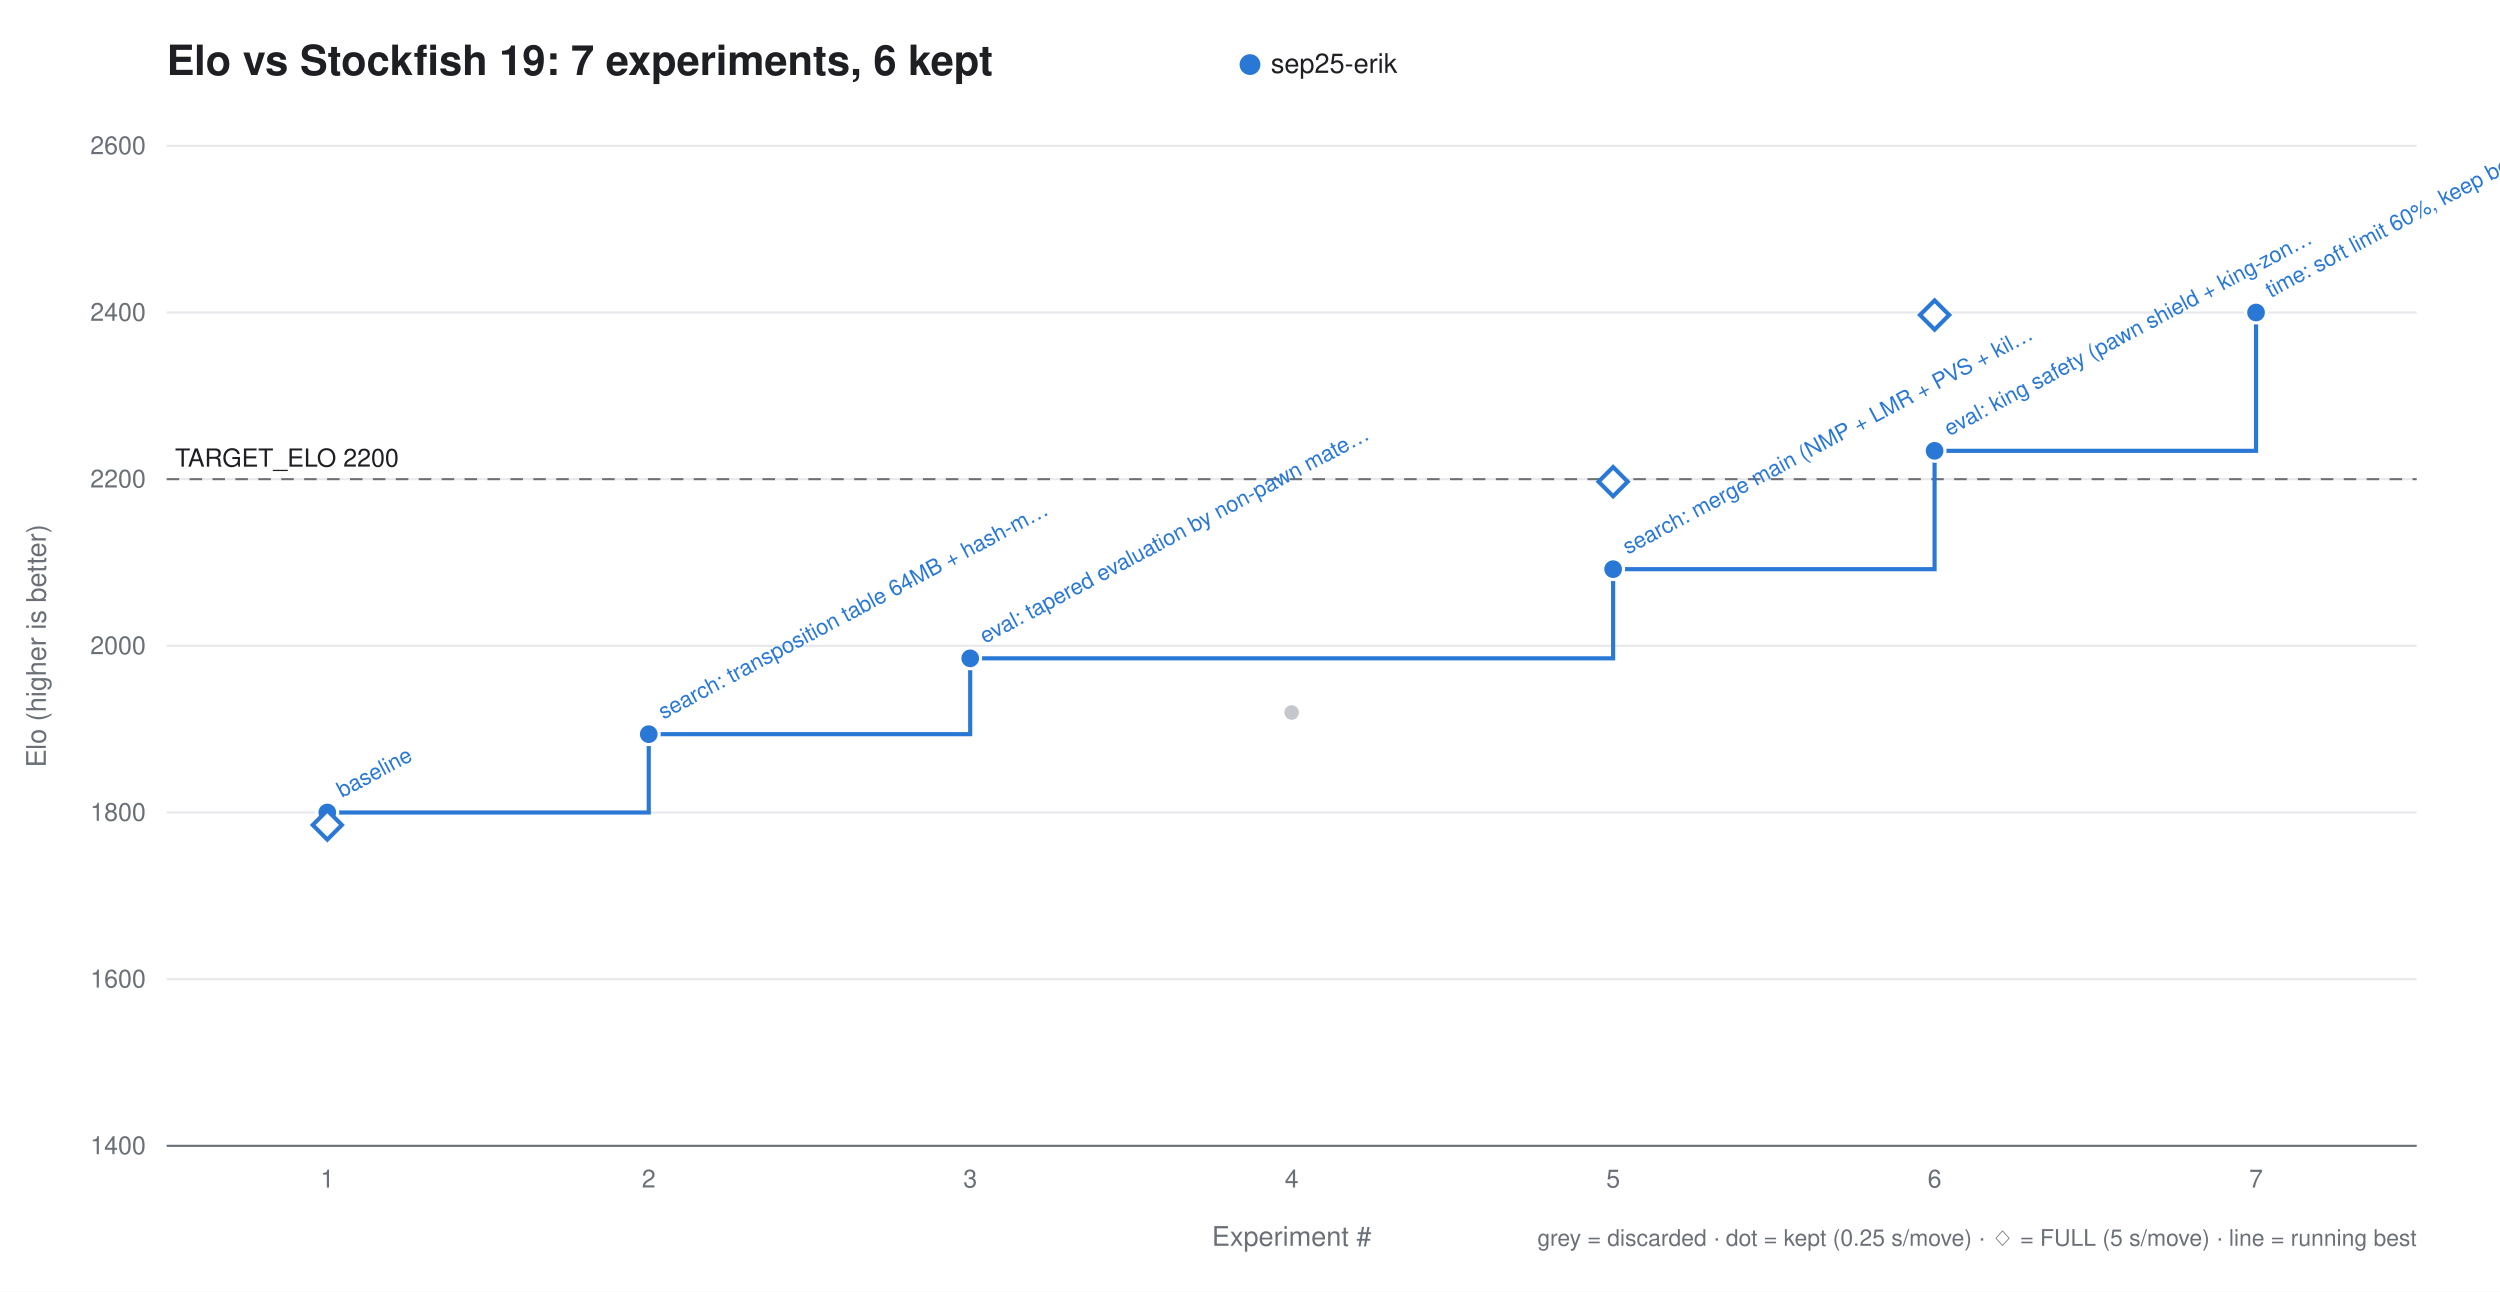
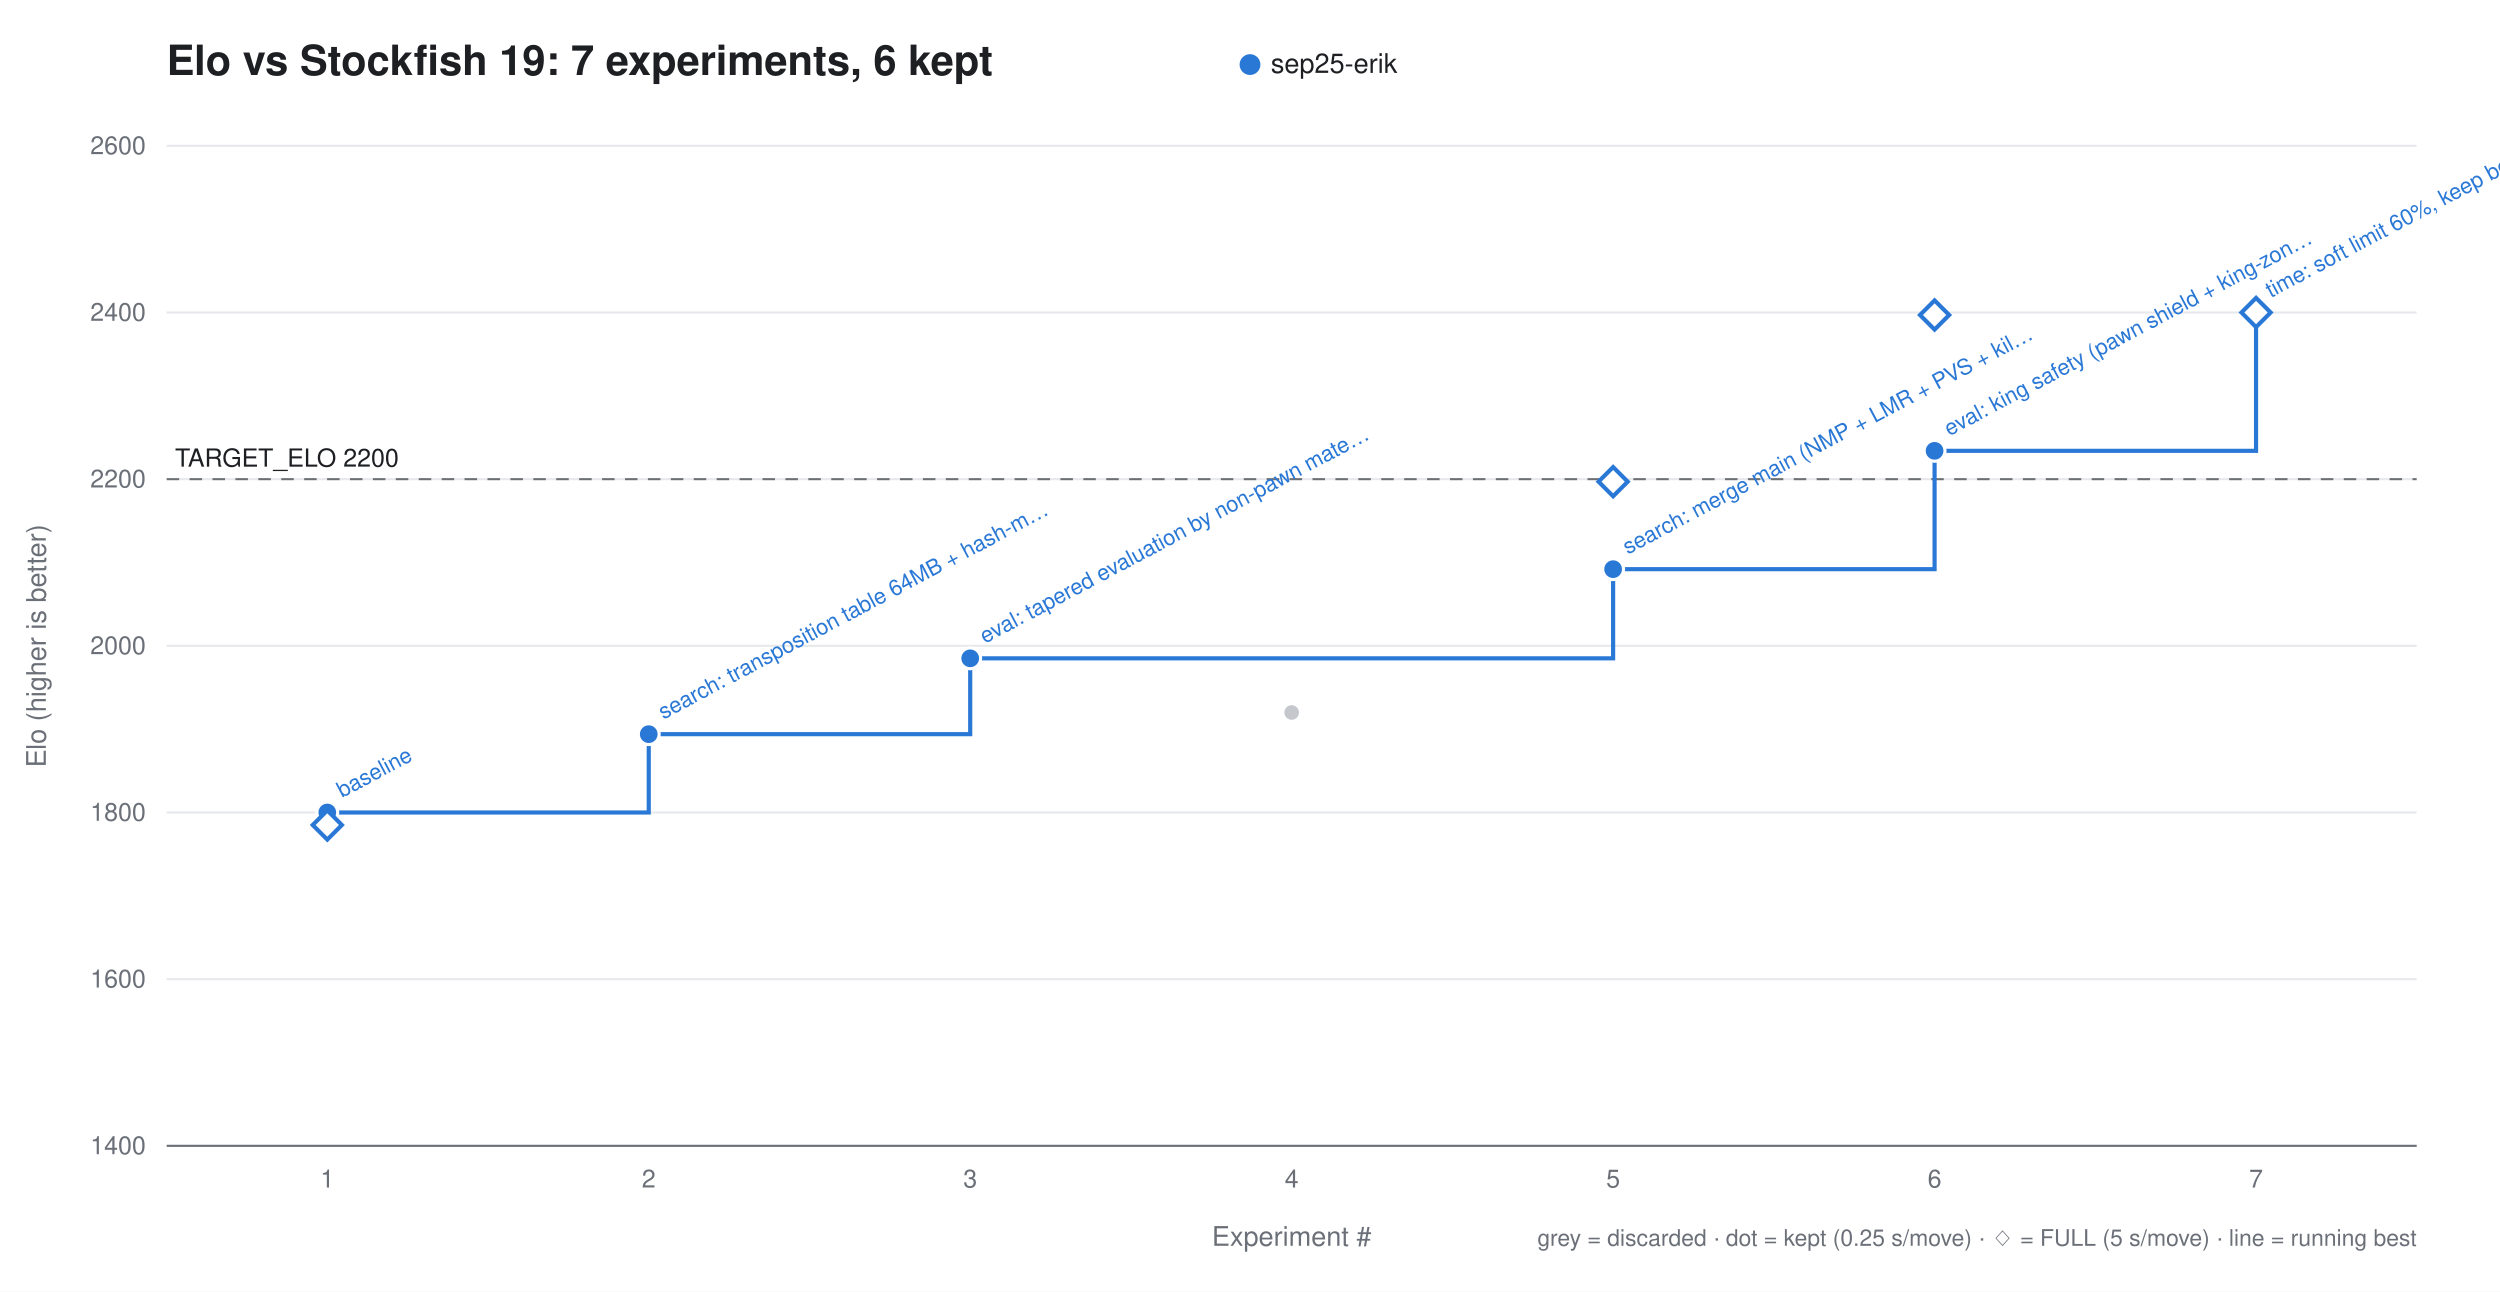
<svg xmlns="http://www.w3.org/2000/svg" width="1200" height="620" viewBox="0 0 1200 620" font-family="-apple-system,Segoe UI,Helvetica,Arial,sans-serif">
  <rect width="1200" height="620" fill="#ffffff" />
  <text x="80" y="36" font-size="20" font-weight="600" fill="#1d1f23">Elo vs Stockfish 19: 7 experiments, 6 kept</text>
  <line x1="80" x2="1160" y1="550.0" y2="550.0" stroke="#e6e8eb" />
  <text x="70" y="554.0" font-size="12" text-anchor="end" fill="#6b7078">1400</text>
  <line x1="80" x2="1160" y1="470.0" y2="470.0" stroke="#e6e8eb" />
  <text x="70" y="474.0" font-size="12" text-anchor="end" fill="#6b7078">1600</text>
  <line x1="80" x2="1160" y1="390.0" y2="390.0" stroke="#e6e8eb" />
  <text x="70" y="394.0" font-size="12" text-anchor="end" fill="#6b7078">1800</text>
  <line x1="80" x2="1160" y1="310.0" y2="310.0" stroke="#e6e8eb" />
  <text x="70" y="314.0" font-size="12" text-anchor="end" fill="#6b7078">2000</text>
  <line x1="80" x2="1160" y1="230.0" y2="230.0" stroke="#e6e8eb" />
  <text x="70" y="234.0" font-size="12" text-anchor="end" fill="#6b7078">2200</text>
  <line x1="80" x2="1160" y1="150.0" y2="150.0" stroke="#e6e8eb" />
  <text x="70" y="154.0" font-size="12" text-anchor="end" fill="#6b7078">2400</text>
  <line x1="80" x2="1160" y1="70.0" y2="70.0" stroke="#e6e8eb" />
  <text x="70" y="74.0" font-size="12" text-anchor="end" fill="#6b7078">2600</text>
  <text x="157.1" y="570" font-size="12" text-anchor="middle" fill="#6b7078">1</text>
  <text x="311.4" y="570" font-size="12" text-anchor="middle" fill="#6b7078">2</text>
  <text x="465.7" y="570" font-size="12" text-anchor="middle" fill="#6b7078">3</text>
  <text x="620.0" y="570" font-size="12" text-anchor="middle" fill="#6b7078">4</text>
  <text x="774.3" y="570" font-size="12" text-anchor="middle" fill="#6b7078">5</text>
  <text x="928.6" y="570" font-size="12" text-anchor="middle" fill="#6b7078">6</text>
  <text x="1082.9" y="570" font-size="12" text-anchor="middle" fill="#6b7078">7</text>
  <line x1="80" x2="1160" y1="550" y2="550" stroke="#6b7078" />
  <text x="620.0" y="598" font-size="13" text-anchor="middle" fill="#6b7078">Experiment #</text>
  <text x="22" y="310.0" font-size="13" text-anchor="middle" fill="#6b7078" transform="rotate(-90 22 310.0)">Elo (higher is better)</text>
  <line x1="80" x2="1160" y1="230.0" y2="230.0" stroke="#1d1f23" stroke-dasharray="6 5" opacity="0.6" />
  <text x="84" y="224.0" font-size="12" fill="#1d1f23">TARGET_ELO 2200</text>
  <circle cx="600" cy="31" r="5" fill="#2a78d6" />
  <text x="610" y="35" font-size="13" fill="#1d1f23">sep25-erik</text>
  <circle cx="620.0" cy="342.0" r="3.5" fill="#c4c7cc" />
  <path d="M157.1,390.0 L311.4,390.0 L311.4,352.4 L465.7,352.4 L465.7,316.0 L774.3,316.0 L774.3,273.2 L928.6,273.2 L928.6,216.4 L1082.9,216.4 L1082.9,150.0 L1082.9,150.0" fill="none" stroke="#2a78d6" stroke-width="2" />
  <circle cx="157.1" cy="390.0" r="5" fill="#2a78d6" stroke="#ffffff" stroke-width="1.5" />
  <text x="164.1" y="383.0" font-size="10.5" fill="#2a78d6" transform="rotate(-28 164.1 383.0)">baseline</text>
  <circle cx="311.4" cy="352.4" r="5" fill="#2a78d6" stroke="#ffffff" stroke-width="1.5" />
  <text x="318.4" y="345.4" font-size="10.5" fill="#2a78d6" transform="rotate(-28 318.4 345.4)">search: transposition table 64MB + hash-m…</text>
  <circle cx="465.7" cy="316.0" r="5" fill="#2a78d6" stroke="#ffffff" stroke-width="1.5" />
  <text x="472.7" y="309.0" font-size="10.5" fill="#2a78d6" transform="rotate(-28 472.7 309.0)">eval: tapered evaluation by non-pawn mate…</text>
  <circle cx="774.3" cy="273.2" r="5" fill="#2a78d6" stroke="#ffffff" stroke-width="1.5" />
  <text x="781.3" y="266.2" font-size="10.5" fill="#2a78d6" transform="rotate(-28 781.3 266.2)">search: merge main (NMP + LMR + PVS + kil…</text>
  <circle cx="928.6" cy="216.4" r="5" fill="#2a78d6" stroke="#ffffff" stroke-width="1.5" />
  <text x="935.6" y="209.4" font-size="10.5" fill="#2a78d6" transform="rotate(-28 935.6 209.4)">eval: king safety (pawn shield + king-zon…</text>
  <circle cx="1082.9" cy="150.0" r="5" fill="#2a78d6" stroke="#ffffff" stroke-width="1.5" />
  <text x="1089.9" y="143.0" font-size="10.5" fill="#2a78d6" transform="rotate(-28 1089.9 143.0)">time: soft limit 60%, keep best root move…</text>
  <path d="M157.1,389.0 L164.1,396.0 L157.1,403.0 L150.1,396.0 Z" fill="#ffffff" stroke="#2a78d6" stroke-width="2" />
  <path d="M774.3,224.2 L781.3,231.2 L774.3,238.2 L767.3,231.2 Z" fill="#ffffff" stroke="#2a78d6" stroke-width="2" />
  <path d="M928.6,144.2 L935.6,151.2 L928.6,158.2 L921.6,151.2 Z" fill="#ffffff" stroke="#2a78d6" stroke-width="2" />
+   <path d="M1082.9,143.0 L1089.9,150.0 L1082.9,157.0 L1075.9,150.0 Z" fill="#ffffff" stroke="#2a78d6" stroke-width="2" />
  <text x="1160" y="598" font-size="11" text-anchor="end" fill="#6b7078">grey = discarded · dot = kept (0.25 s/move) · ◇ = FULL (5 s/move) · line = running best</text>
</svg>
